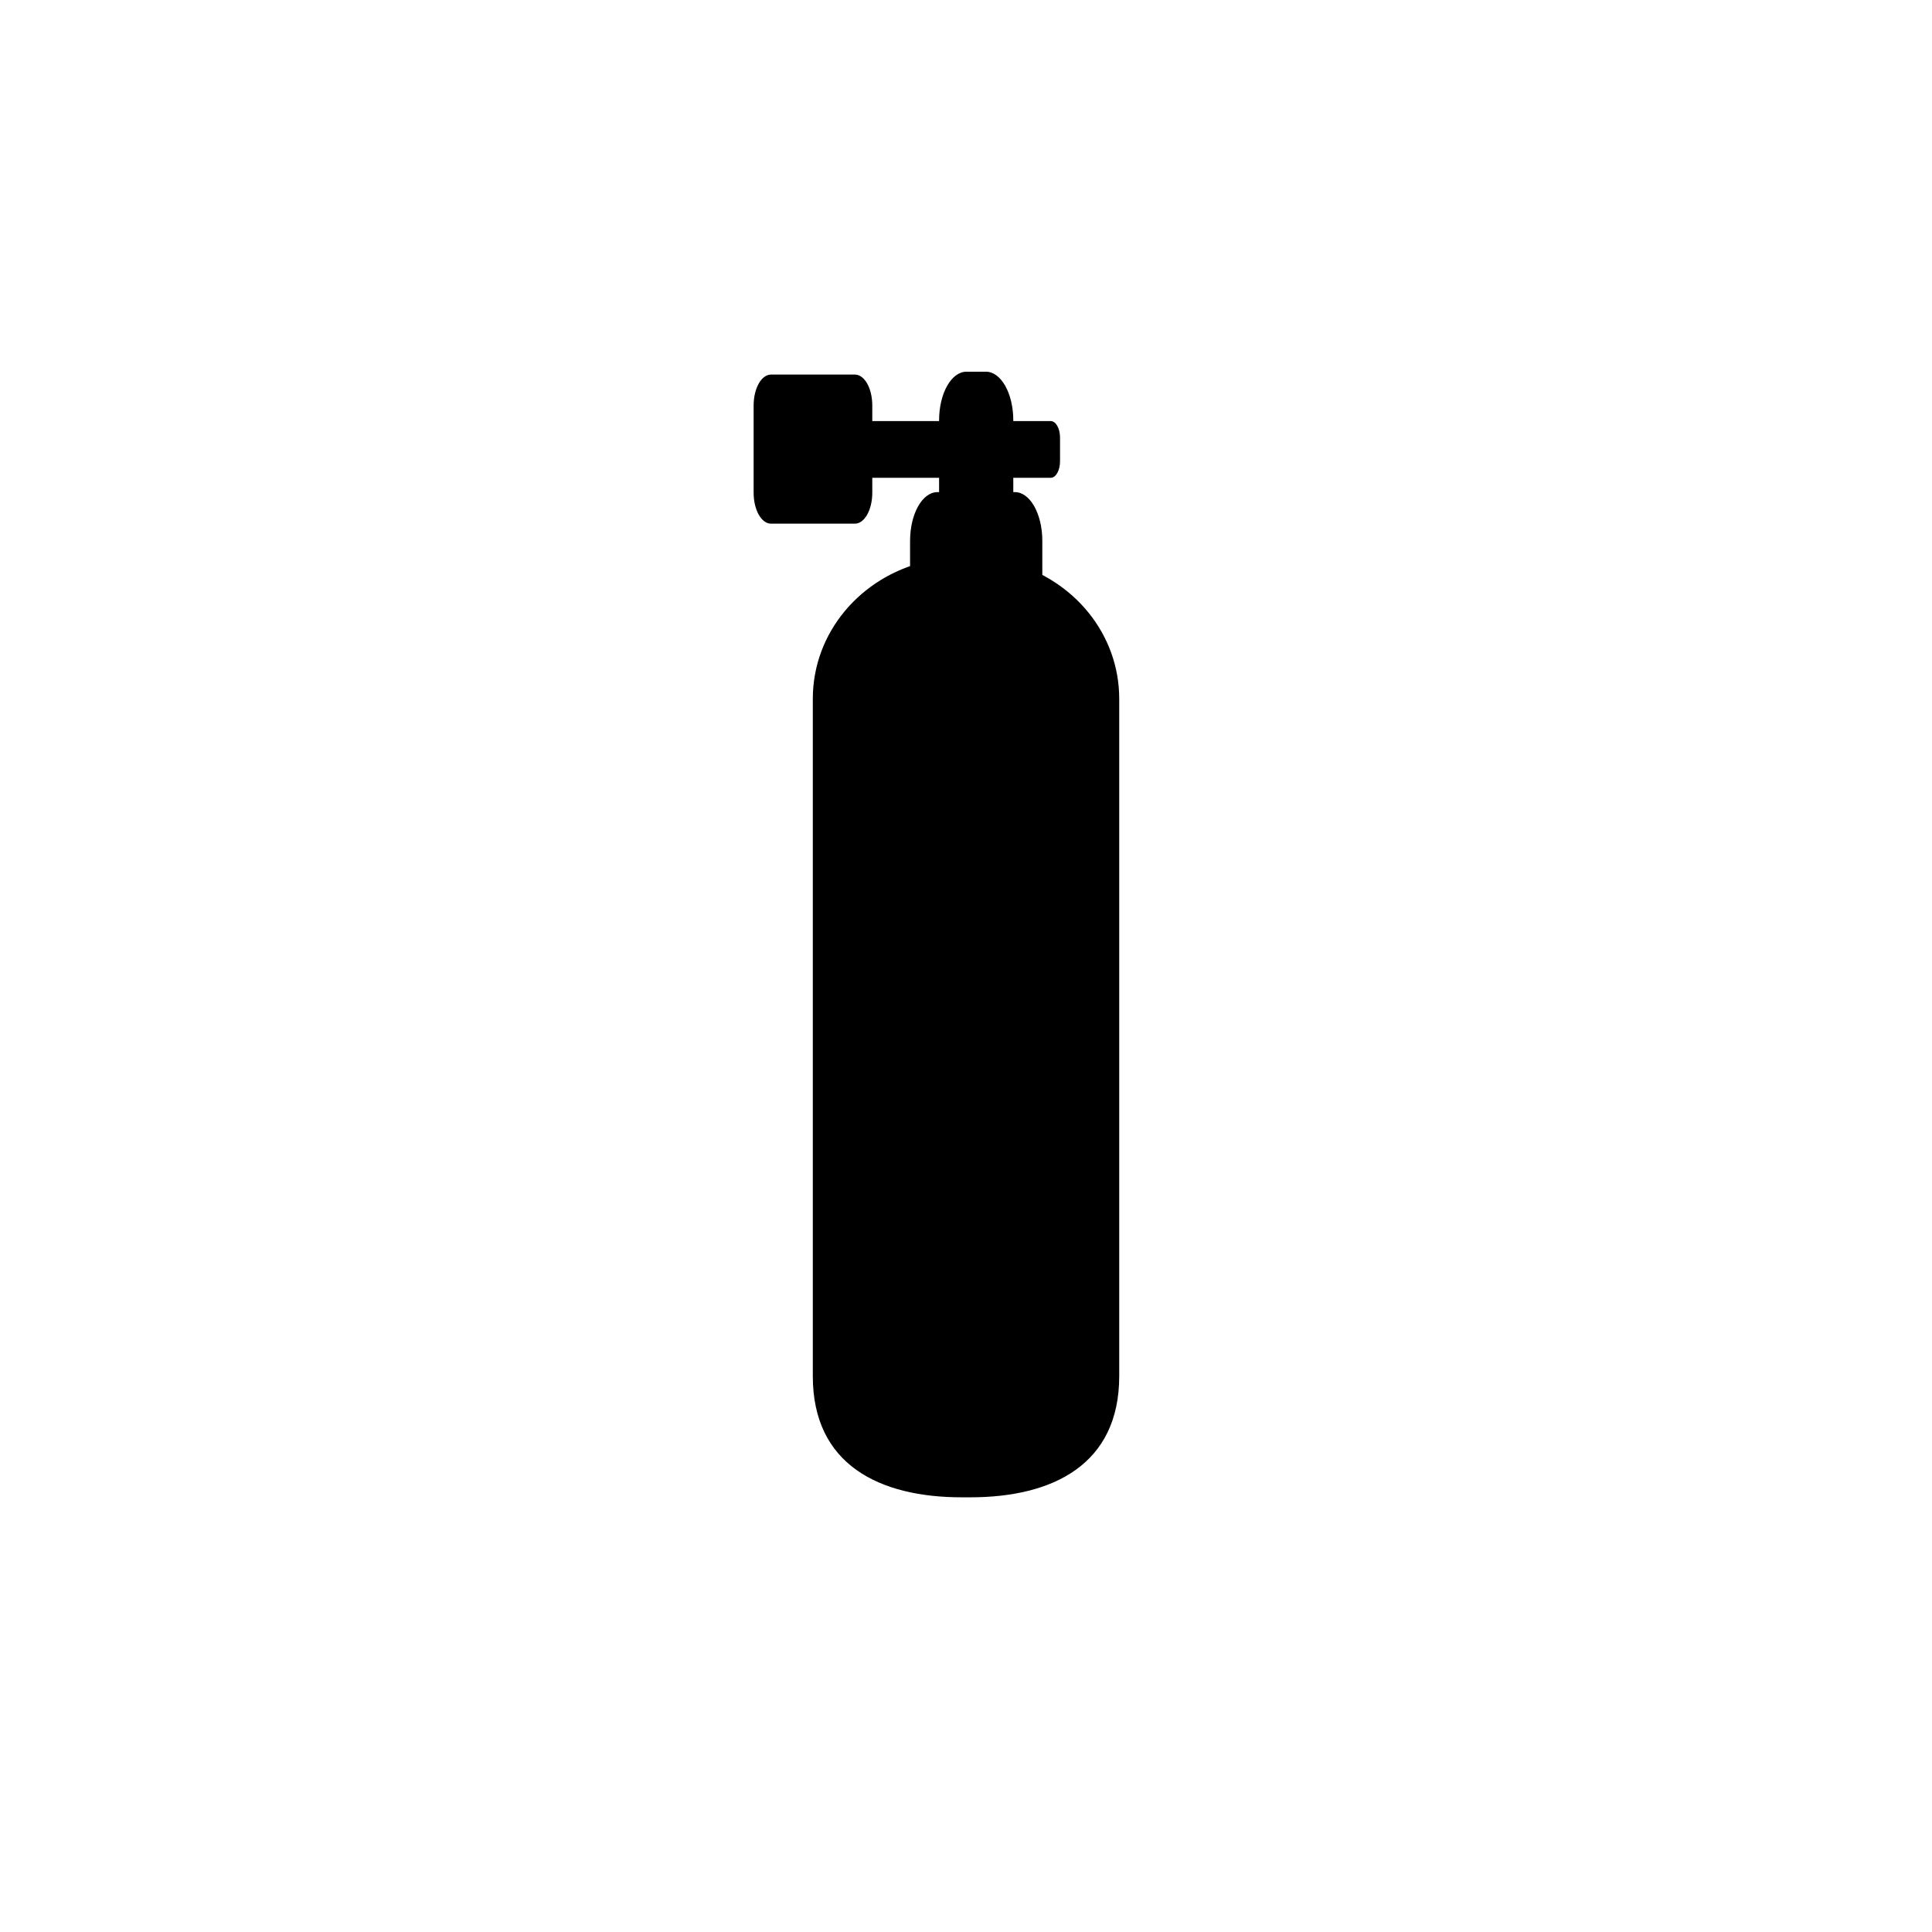
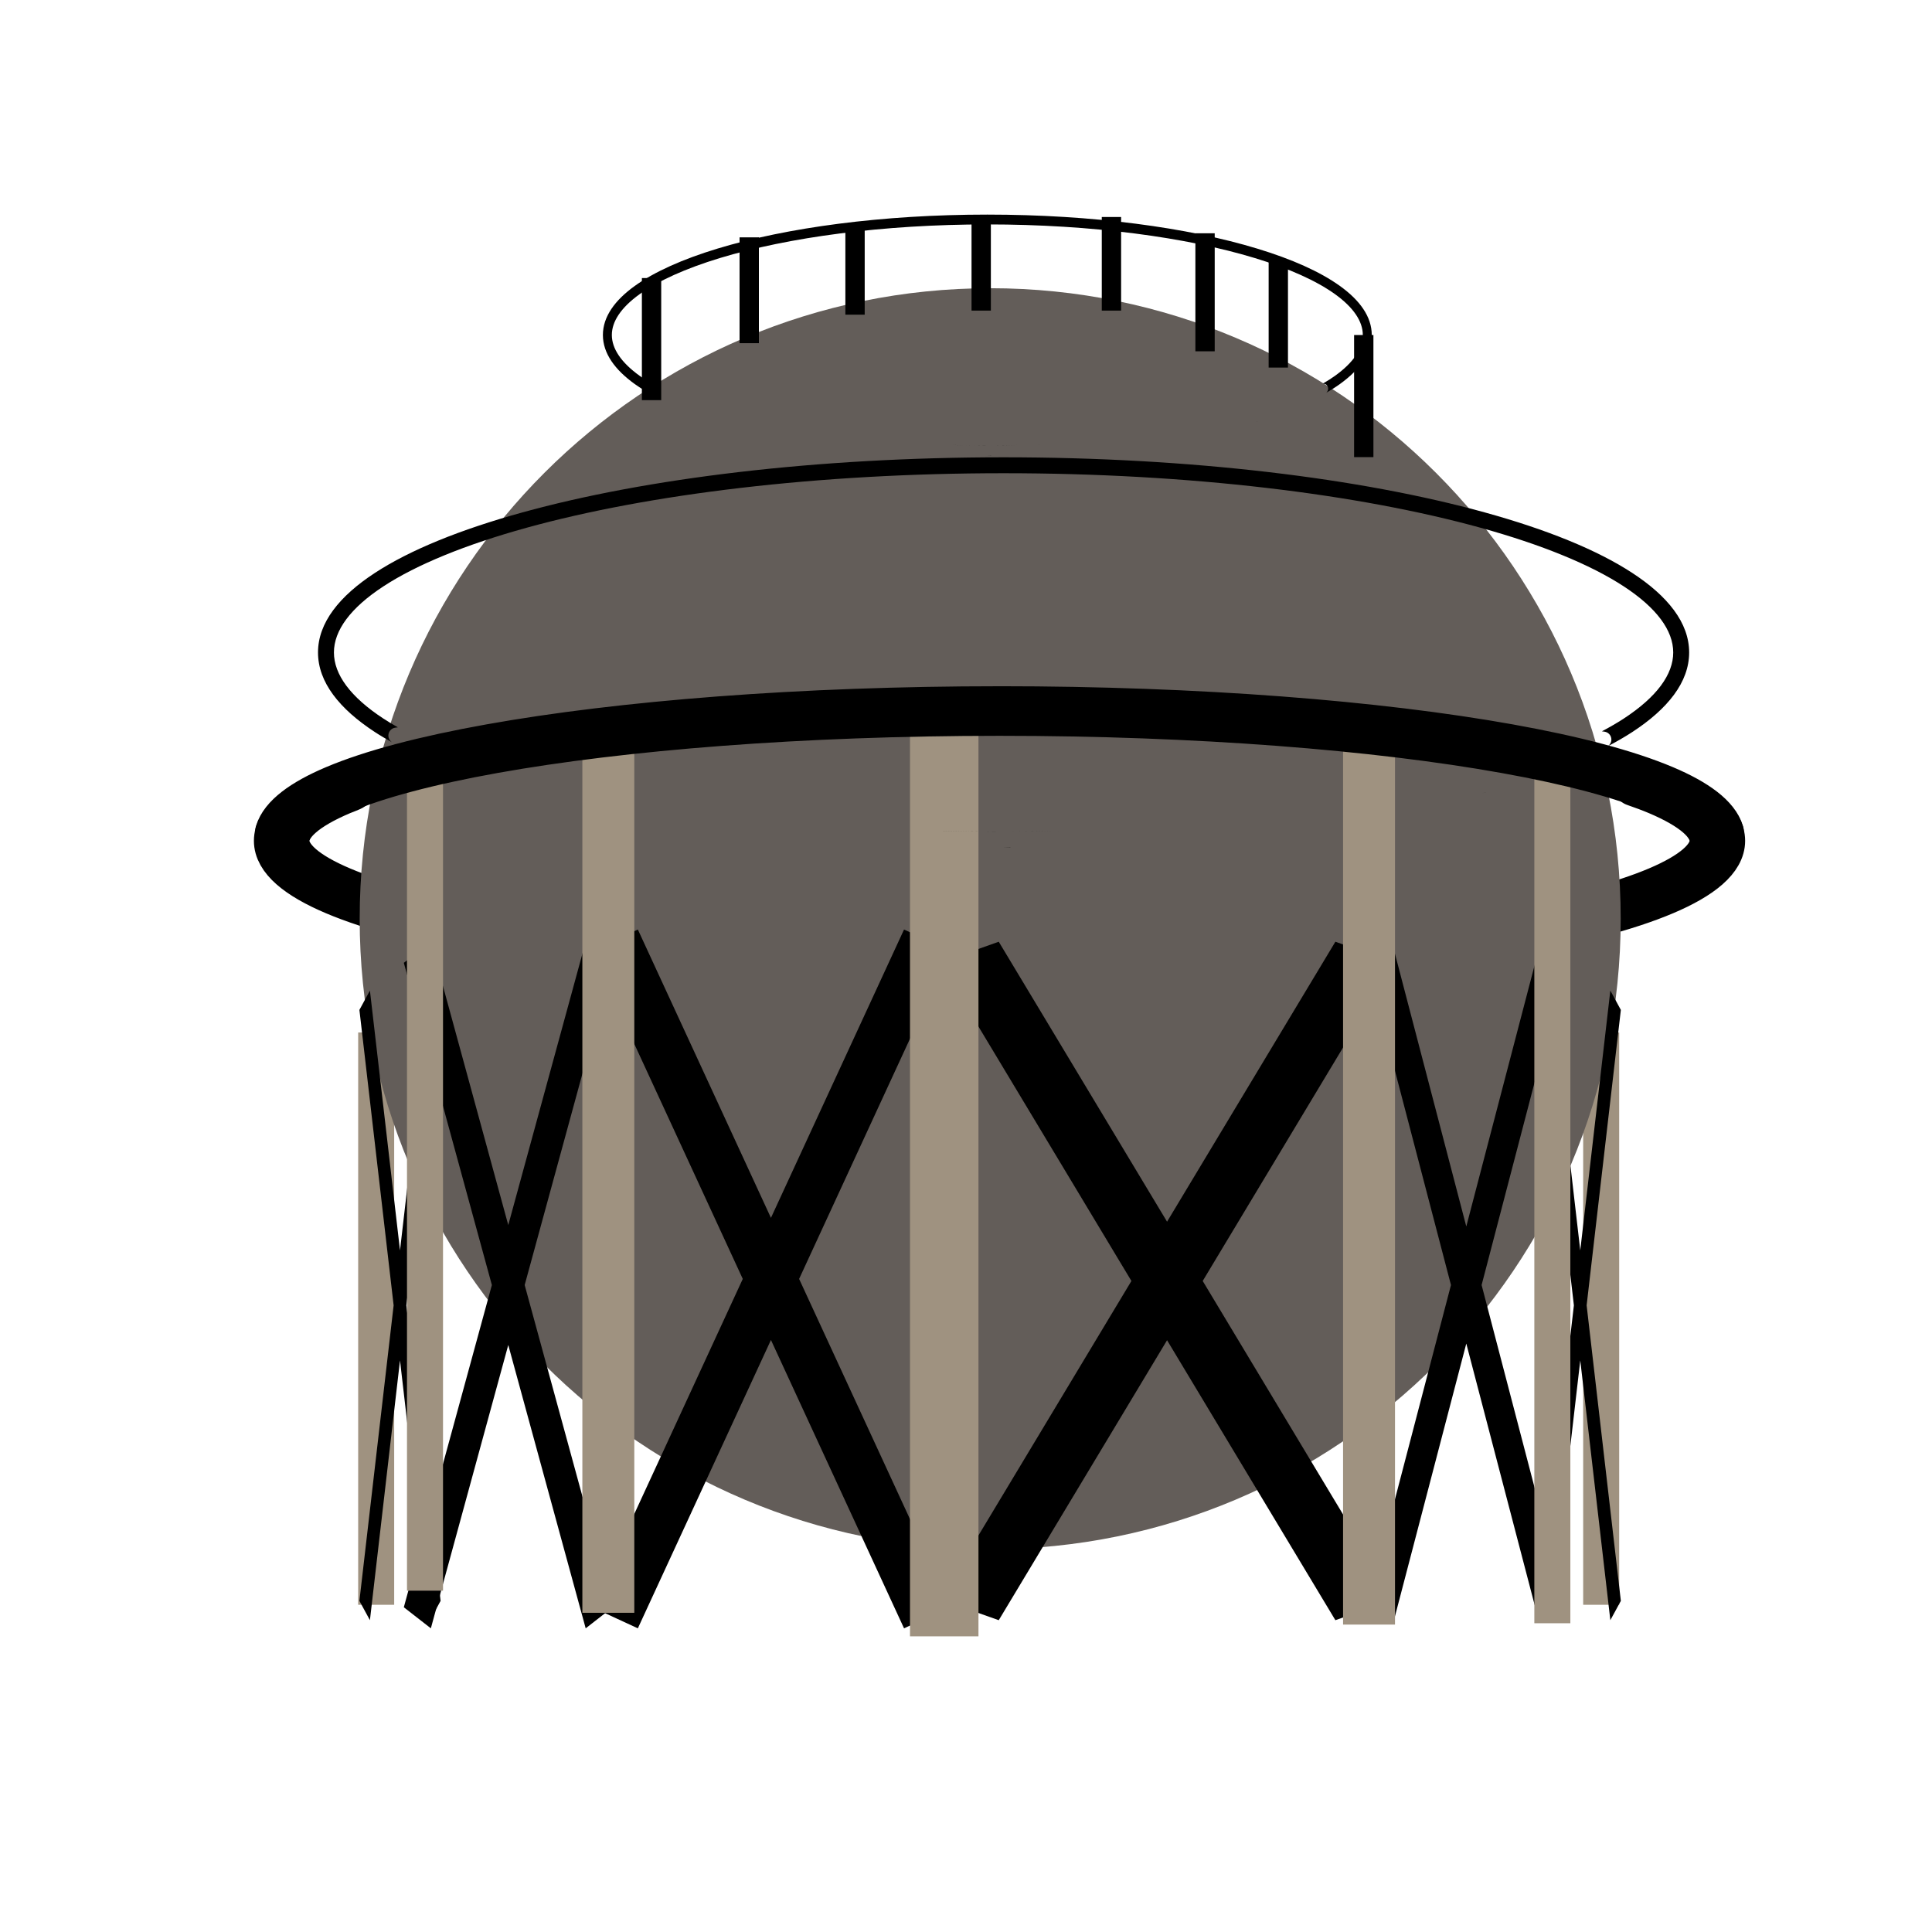
<svg xmlns="http://www.w3.org/2000/svg" version="1.1" id="svg5511" viewBox="0 0 100 100" height="100" width="100">
  <defs id="defs5513" />
  <g id="layer1" transform="translate(0,-952.3622)">
-     <path style="color:#000000;display:inline;overflow:visible;visibility:visible;opacity:1;fill:#000000;fill-opacity:1;fill-rule:nonzero;stroke:none;stroke-width:4;stroke-linecap:round;stroke-linejoin:round;stroke-miterlimit:4;stroke-dasharray:none;stroke-dashoffset:0;stroke-opacity:1;marker:none;enable-background:accumulate" d="m 50.026,971.601 c -0.786,0 -1.419,1.123 -1.419,2.521 l 0,0.036 -3.458,0 0,-0.808 c 0,-0.887 -0.401,-1.6 -0.9,-1.6 l -4.341,0 c -0.498,0 -0.9,0.714 -0.9,1.6 l 0,4.517 c 0,0.887 0.401,1.6 0.9,1.6 l 4.341,0 c 0.498,0 0.9,-0.714 0.9,-1.6 l 0,-0.775 3.458,0 0,0.742 -0.083,0 c -0.786,0 -1.419,1.126 -1.419,2.524 l 0,9.1 c 2.023,18.799 5.906,15.234 6.845,0.145 l 0,-9.245 c 0,-1.398 -0.633,-2.524 -1.419,-2.524 l -0.083,0 0,-0.742 1.939,0 c 0.266,0 0.48,-0.381 0.48,-0.855 l 0,-1.224 c 0,-0.474 -0.214,-0.855 -0.48,-0.855 l -1.939,0 0,-0.036 c 0,-1.398 -0.633,-2.521 -1.419,-2.521 z" id="path6248" />
-     <path id="path7428" d="m 47.867,981.44 c -3.338,0.806 -5.796,3.664 -5.796,7.096 l 0,0.935 0,29.324 0,4.795 c 0,4.579 3.439,6.273 7.711,6.273 l 0.438,0 c 4.272,0 7.711,-1.694 7.711,-6.273 l 0,-4.795 0,-29.324 0,-0.935 c 0,-3.356 -2.352,-6.165 -5.578,-7.042 0,0 -2.068,3.625 -4.485,-0.053 z" style="color:#000000;display:inline;overflow:visible;visibility:visible;opacity:1;fill:#000000;fill-opacity:1;fill-rule:nonzero;stroke:none;stroke-width:4;stroke-linecap:round;stroke-linejoin:round;stroke-miterlimit:4;stroke-dasharray:none;stroke-dashoffset:0;stroke-opacity:1;marker:none;enable-background:accumulate" />
+     <path id="path16213" d="m 51.734,1002.823 c -10.293,0 -19.61,-0.746 -26.389,-1.961 -3.389,-0.607 -6.145,-1.33 -8.086,-2.152 -1.941,-0.822 -3.117,-1.77 -3.117,-2.828 0,-1.058 1.176,-2.007 3.117,-2.829 0.3,-0.127 0.627,-0.25 0.966,-0.373 0.103,0.667 0.451,0.474 -0.488,0.847 -1.819,0.771 -2.721,1.574 -2.721,2.355 0,0.781 0.902,1.584 2.721,2.354 1.819,0.771 4.506,1.483 7.841,2.08 6.669,1.195 15.929,1.94 26.157,1.94 10.228,0 19.488,-0.745 26.157,-1.94 3.334,-0.598 6.022,-1.309 7.841,-2.08 1.819,-0.771 2.721,-1.574 2.721,-2.354 0,-0.781 -0.902,-1.584 -2.721,-2.355 -0.36,-0.152 -0.763,-0.302 -1.189,-0.449 l 0.143,-0.013 c 0.419,-0.039 0.516,-0.403 0.142,-0.531 0.495,0.169 0.961,0.341 1.382,0.519 1.941,0.822 3.117,1.771 3.117,2.829 0,1.058 -1.176,2.006 -3.117,2.828 -1.941,0.822 -4.695,1.545 -8.085,2.152 -6.779,1.215 -16.097,1.961 -26.39,1.961 z m 33.093,-10.289 c -0.208,-0.071 -0.439,-0.138 -0.659,-0.207 0.22,0.069 0.451,0.136 0.659,0.207 z m -66.603,0.146 c 0.053,-0.064 -0.488,0.847 0,0 z m 64.806,-0.689 c -0.2,-0.055 -0.402,-0.109 -0.609,-0.163 0.208,0.054 0.409,0.108 0.609,0.163 z" style="color:#000000;font-style:normal;font-variant:normal;font-weight:normal;font-stretch:normal;font-size:medium;line-height:normal;font-family:sans-serif;text-indent:0;text-align:start;text-decoration:none;text-decoration-line:none;text-decoration-style:solid;text-decoration-color:#000000;letter-spacing:normal;word-spacing:normal;text-transform:none;direction:ltr;block-progression:tb;writing-mode:lr-tb;baseline-shift:baseline;text-anchor:start;white-space:normal;clip-rule:nonzero;display:inline;overflow:visible;visibility:visible;opacity:1;isolation:auto;mix-blend-mode:normal;color-interpolation:sRGB;color-interpolation-filters:linearRGB;solid-color:#000000;solid-opacity:1;fill:#000000;fill-opacity:1;fill-rule:nonzero;stroke:#000000;stroke-width:2;stroke-linecap:round;stroke-linejoin:round;stroke-miterlimit:4;stroke-dasharray:none;stroke-dashoffset:0;stroke-opacity:1;marker:none;color-rendering:auto;image-rendering:auto;shape-rendering:auto;text-rendering:auto;enable-background:accumulate" />
+     <rect y="1005.803" x="18.539" height="29.623" width="1.864" id="rect16052" style="color:#000000;display:inline;overflow:visible;visibility:visible;opacity:1;fill:#9f9280;fill-opacity:1;fill-rule:nonzero;stroke:none;stroke-width:1;stroke-linecap:round;stroke-linejoin:round;stroke-miterlimit:4;stroke-dasharray:none;stroke-dashoffset:0;stroke-opacity:1;marker:none;enable-background:accumulate" />
+     <rect style="color:#000000;display:inline;overflow:visible;visibility:visible;opacity:1;fill:#9f9280;fill-opacity:1;fill-rule:nonzero;stroke:none;stroke-width:1;stroke-linecap:round;stroke-linejoin:round;stroke-miterlimit:4;stroke-dasharray:none;stroke-dashoffset:0;stroke-opacity:1;marker:none;enable-background:accumulate" id="rect16149" width="1.864" height="29.623" x="-83.809" y="1005.803" transform="scale(-1,1)" />
+     <circle style="color:#000000;display:inline;overflow:visible;visibility:visible;opacity:1;fill:#635d59;fill-opacity:1;fill-rule:nonzero;stroke:none;stroke-width:1;stroke-linecap:round;stroke-linejoin:round;stroke-miterlimit:4;stroke-dasharray:none;stroke-dashoffset:0;stroke-opacity:1;marker:none;enable-background:accumulate" id="path15971" cx="51.252" cy="999.915" r="32.635" />
+     <path id="path16203" d="m 69.119,1001.106 3.04,1.079 -9.907,16.48 9.907,16.481 -3.04,1.077 -8.712,-14.491 -8.712,14.491 -3.04,-1.077 9.907,-16.481 -9.907,-16.48 3.04,-1.079 8.712,14.491 8.712,-14.491 z" style="color:#000000;display:inline;overflow:visible;visibility:visible;opacity:1;fill:#000000;fill-opacity:1;fill-rule:nonzero;stroke:none;stroke-width:1;stroke-linecap:round;stroke-linejoin:round;stroke-miterlimit:4;stroke-dasharray:none;stroke-dashoffset:0;stroke-opacity:1;marker:none;enable-background:accumulate" />
+     <path style="color:#000000;display:inline;overflow:visible;visibility:visible;opacity:1;fill:#000000;fill-opacity:1;fill-rule:nonzero;stroke:none;stroke-width:1;stroke-linecap:round;stroke-linejoin:round;stroke-miterlimit:4;stroke-dasharray:none;stroke-dashoffset:0;stroke-opacity:1;marker:none;enable-background:accumulate" d="m 33.015,1000.474 -2.404,1.111 7.835,16.974 -7.835,16.975 2.404,1.11 6.889,-14.925 6.889,14.925 2.404,-1.11 -7.835,-16.975 7.835,-16.974 -2.404,-1.111 -6.889,14.925 -6.889,-14.925 z" id="rect16197" />
+     <rect style="color:#000000;display:inline;overflow:visible;visibility:visible;opacity:1;fill:#9f9280;fill-opacity:1;fill-rule:nonzero;stroke:none;stroke-width:1;stroke-linecap:round;stroke-linejoin:round;stroke-miterlimit:4;stroke-dasharray:none;stroke-dashoffset:0;stroke-opacity:1;marker:none;enable-background:accumulate" id="rect16046" width="3.544" height="47.864" x="47.101" y="989.195" />
+     <path cx="-62.976" cy="989.258" rx="42.538" ry="11.752" id="path16080" style="color:#000000;display:inline;overflow:visible;visibility:visible;opacity:1;fill:none;fill-opacity:1;fill-rule:nonzero;stroke:#ff0000;stroke-width:1;stroke-linecap:round;stroke-linejoin:round;stroke-miterlimit:4;stroke-dasharray:none;stroke-dashoffset:0;stroke-opacity:1;marker:none;enable-background:accumulate" />
+     <path cx="-62.976" cy="989.258" rx="42.538" ry="11.752" id="path16082" style="color:#000000;display:inline;overflow:visible;visibility:visible;opacity:1;fill:none;fill-opacity:1;fill-rule:nonzero;stroke:#f33bce;stroke-width:1;stroke-linecap:round;stroke-linejoin:round;stroke-miterlimit:4;stroke-dasharray:none;stroke-dashoffset:0;stroke-opacity:1;marker:none;enable-background:accumulate" />
+     <path cx="-62.976" cy="989.258" rx="42.538" ry="11.752" id="path16084" style="color:#000000;display:inline;overflow:visible;visibility:visible;opacity:1;fill:none;fill-opacity:1;fill-rule:nonzero;stroke:#ff0000;stroke-width:1;stroke-linecap:round;stroke-linejoin:round;stroke-miterlimit:4;stroke-dasharray:none;stroke-dashoffset:0;stroke-opacity:1;marker:none;enable-background:accumulate" />
+     <path id="path16093" d="m 51.945,976.032 c -9.716,0 -18.511,1.086 -24.91,2.854 -3.199,0.884 -5.801,1.935 -7.633,3.132 -1.832,1.197 -2.942,2.577 -2.942,4.116 0,1.54 1.11,2.921 2.942,4.118 0.283,0.185 0.592,0.365 0.911,0.543 a 0.412,0.412 0 0 1 0.145,-0.768 l 0.134,-0.018 c -0.26,-0.148 -0.508,-0.297 -0.739,-0.448 -1.717,-1.122 -2.569,-2.291 -2.569,-3.427 0,-1.136 0.851,-2.305 2.569,-3.427 1.717,-1.122 4.254,-2.158 7.401,-3.028 6.295,-1.739 15.036,-2.823 24.691,-2.823 9.655,0 18.396,1.084 24.691,2.823 3.148,0.87 5.684,1.906 7.401,3.028 1.717,1.122 2.569,2.291 2.569,3.427 0,1.136 -0.851,2.305 -2.569,3.427 -0.34,0.222 -0.72,0.439 -1.122,0.654 l 0.135,0.019 a 0.412,0.412 0 0 1 0.134,0.773 c 0.467,-0.245 0.907,-0.496 1.304,-0.755 1.832,-1.197 2.942,-2.578 2.942,-4.118 0,-1.54 -1.11,-2.919 -2.942,-4.116 -1.832,-1.197 -4.432,-2.248 -7.632,-3.132 -6.399,-1.768 -15.195,-2.854 -24.911,-2.854 z m 31.239,14.975 c -0.196,0.103 -0.414,0.201 -0.622,0.301 0.208,-0.1 0.426,-0.198 0.622,-0.301 z m -62.871,-0.213 c 0.288,0.161 0.604,0.315 0.921,0.47 -0.316,-0.155 -0.632,-0.309 -0.921,-0.47 z m 61.175,1.003 c -0.188,0.08 -0.379,0.158 -0.575,0.237 0.197,-0.078 0.386,-0.157 0.575,-0.237 z m -59.006,0.035 c 0.095,0.04 0.179,0.082 0.275,0.121 -0.096,-0.039 -0.181,-0.081 -0.275,-0.121 z m 2.168,0.82 c 0.089,0.03 0.182,0.059 0.272,0.089 -0.09,-0.03 -0.183,-0.058 -0.272,-0.089 z m 52.293,0.705 c -0.073,0.021 -0.149,0.039 -0.222,0.06 0.043,-0.012 0.092,-0.022 0.135,-0.034 0.03,-0.008 0.057,-0.017 0.087,-0.026 z m -8.15,1.693 c -0.044,0.008 -0.088,0.012 -0.132,0.019 0.044,-0.008 0.088,-0.012 0.132,-0.019 z m -10.588,0.198 c -0.752,0.038 -1.509,0.071 -2.277,0.095 0.766,-0.026 1.525,-0.055 2.277,-0.095 z m -12.134,0.016 c 0.523,0.026 1.047,0.047 1.577,0.066 -0.531,-0.018 -1.054,-0.041 -1.577,-0.066 z m 2.746,0.103 c 0.895,0.023 1.797,0.04 2.707,0.044 0.097,3.3e-4 0.193,0 0.29,0 -1.011,0 -2.008,-0.017 -2.997,-0.042 z m 6.06,0 c -0.853,0.02 -1.712,0.033 -2.581,0.035 0.867,0 1.727,-0.015 2.581,-0.035 z m -16.75,0.085 c 0.105,0.012 0.212,0.023 0.317,0.035 -0.106,-0.012 -0.212,-0.023 -0.317,-0.035 z m 24.572,0.314 c -0.215,0.019 -0.43,0.037 -0.646,0.054 0.216,-0.018 0.431,-0.035 0.646,-0.054 z m -21.473,0 c 0.123,0.011 0.242,0.023 0.366,0.034 -0.123,-0.011 -0.243,-0.023 -0.366,-0.034 z m 18.025,0.25 c -0.091,0.008 -0.181,0.012 -0.272,0.017 0.092,-0.008 0.181,-0.012 0.272,-0.017 z m -14.529,0.008 c 0.135,0.008 0.273,0.014 0.409,0.021 -0.136,-0.008 -0.273,-0.013 -0.409,-0.021 z m 3.3,0.143 c 0.172,0.008 0.342,0.011 0.515,0.017 -0.173,-0.008 -0.343,-0.011 -0.515,-0.017 z m 7.741,0 c -0.186,0.008 -0.373,0.01 -0.559,0.015 0.186,-0.008 0.373,-0.009 0.559,-0.015 z m -3.462,0.056 c -0.162,4.1e-4 -0.324,0 -0.486,0 0.045,8e-5 0.087,0 0.132,0 0.12,0 0.235,-0.008 0.354,-0.008 z" style="color:#000000;font-style:normal;font-variant:normal;font-weight:normal;font-stretch:normal;font-size:medium;line-height:normal;font-family:sans-serif;text-indent:0;text-align:start;text-decoration:none;text-decoration-line:none;text-decoration-style:solid;text-decoration-color:#000000;letter-spacing:normal;word-spacing:normal;text-transform:none;direction:ltr;block-progression:tb;writing-mode:lr-tb;baseline-shift:baseline;text-anchor:start;white-space:normal;clip-rule:nonzero;display:inline;overflow:visible;visibility:visible;opacity:1;isolation:auto;mix-blend-mode:normal;color-interpolation:sRGB;color-interpolation-filters:linearRGB;solid-color:#000000;solid-opacity:1;fill:#000000;fill-opacity:1;fill-rule:nonzero;stroke:none;stroke-width:1;stroke-linecap:round;stroke-linejoin:round;stroke-miterlimit:4;stroke-dasharray:none;stroke-dashoffset:0;stroke-opacity:1;marker:none;color-rendering:auto;image-rendering:auto;shape-rendering:auto;text-rendering:auto;enable-background:accumulate" />
+     <path style="color:#000000;font-style:normal;font-variant:normal;font-weight:normal;font-stretch:normal;font-size:medium;line-height:normal;font-family:sans-serif;text-indent:0;text-align:start;text-decoration:none;text-decoration-line:none;text-decoration-style:solid;text-decoration-color:#000000;letter-spacing:normal;word-spacing:normal;text-transform:none;direction:ltr;block-progression:tb;writing-mode:lr-tb;baseline-shift:baseline;text-anchor:start;white-space:normal;clip-rule:nonzero;display:inline;overflow:visible;visibility:visible;opacity:1;isolation:auto;mix-blend-mode:normal;color-interpolation:sRGB;color-interpolation-filters:linearRGB;solid-color:#000000;solid-opacity:1;fill:#000000;fill-opacity:1;fill-rule:nonzero;stroke:none;stroke-width:1;stroke-linecap:round;stroke-linejoin:round;stroke-miterlimit:4;stroke-dasharray:none;stroke-dashoffset:0;stroke-opacity:1;marker:none;color-rendering:auto;image-rendering:auto;shape-rendering:auto;text-rendering:auto;enable-background:accumulate" d="m 51.103,963.47 c -5.448,0 -10.379,0.67 -13.967,1.76 -1.794,0.545 -3.253,1.194 -4.28,1.932 -1.027,0.738 -1.65,1.589 -1.65,2.539 0,0.95 0.622,1.802 1.65,2.54 0.159,0.114 0.332,0.225 0.511,0.335 a 0.231,0.254 0 0 1 0.081,-0.474 l 0.075,-0.011 c -0.146,-0.091 -0.285,-0.183 -0.414,-0.276 -0.963,-0.692 -1.44,-1.413 -1.44,-2.114 0,-0.701 0.477,-1.422 1.44,-2.114 0.963,-0.692 2.385,-1.331 4.15,-1.868 3.53,-1.073 8.431,-1.741 13.845,-1.741 5.413,0 10.315,0.669 13.845,1.741 1.765,0.536 3.187,1.176 4.15,1.868 0.963,0.692 1.44,1.413 1.44,2.114 0,0.701 -0.477,1.422 -1.44,2.114 -0.191,0.137 -0.404,0.271 -0.629,0.403 l 0.076,0.012 a 0.231,0.254 0 0 1 0.075,0.477 c 0.262,-0.151 0.509,-0.306 0.731,-0.466 1.027,-0.738 1.65,-1.59 1.65,-2.54 0,-0.95 -0.622,-1.801 -1.65,-2.539 -1.027,-0.738 -2.485,-1.387 -4.279,-1.932 -3.588,-1.091 -8.52,-1.76 -13.968,-1.76 z m 17.516,9.237 c -0.11,0.064 -0.232,0.124 -0.349,0.186 0.116,-0.062 0.239,-0.122 0.349,-0.186 z m -35.252,-0.131 c 0.162,0.099 0.339,0.195 0.517,0.29 -0.177,-0.096 -0.354,-0.191 -0.517,-0.29 z m 34.302,0.619 c -0.106,0.05 -0.213,0.098 -0.322,0.146 0.11,-0.048 0.216,-0.097 0.322,-0.146 z m -33.085,0.022 c 0.053,0.025 0.1,0.05 0.154,0.074 -0.054,-0.024 -0.102,-0.05 -0.154,-0.074 z m 1.215,0.506 c 0.05,0.019 0.102,0.036 0.153,0.055 -0.051,-0.018 -0.103,-0.036 -0.153,-0.055 z m 29.322,0.435 c -0.041,0.013 -0.083,0.024 -0.125,0.037 0.024,-0.007 0.052,-0.013 0.076,-0.021 0.017,-0.005 0.032,-0.011 0.049,-0.016 z m -4.57,1.044 c -0.025,0.005 -0.049,0.007 -0.074,0.012 0.025,-0.005 0.049,-0.007 0.074,-0.012 z m -5.937,0.122 c -0.422,0.023 -0.846,0.044 -1.277,0.059 0.429,-0.016 0.855,-0.034 1.277,-0.059 z m -6.804,0.01 c 0.293,0.016 0.587,0.029 0.884,0.041 -0.298,-0.011 -0.591,-0.025 -0.884,-0.041 z m 1.54,0.064 c 0.502,0.014 1.007,0.025 1.518,0.027 0.055,2.1e-4 0.108,0 0.163,0 -0.567,0 -1.126,-0.011 -1.68,-0.026 z m 3.398,0 c -0.478,0.012 -0.96,0.02 -1.447,0.022 0.486,0 0.969,-0.009 1.447,-0.022 z m -9.392,0.053 c 0.059,0.007 0.119,0.014 0.178,0.022 -0.059,-0.007 -0.119,-0.014 -0.178,-0.022 z m 13.778,0.194 c -0.12,0.012 -0.241,0.023 -0.362,0.034 0.121,-0.011 0.242,-0.022 0.362,-0.034 z m -12.04,0 c 0.069,0.007 0.136,0.014 0.205,0.021 -0.069,-0.007 -0.136,-0.014 -0.205,-0.021 z m 10.107,0.154 c -0.051,0.005 -0.101,0.007 -0.153,0.011 0.051,-0.005 0.101,-0.007 0.153,-0.011 z m -8.147,0.005 c 0.076,0.005 0.153,0.009 0.229,0.013 -0.076,-0.005 -0.153,-0.008 -0.229,-0.013 z m 1.85,0.088 c 0.097,0.005 0.192,0.007 0.289,0.01 -0.097,-0.005 -0.192,-0.007 -0.289,-0.01 z m 4.341,0 c -0.104,0.005 -0.209,0.006 -0.313,0.009 0.105,-0.005 0.209,-0.005 0.313,-0.009 z m -1.941,0.035 c -0.091,2.6e-4 -0.181,0 -0.273,0 0.025,5e-5 0.049,0 0.074,0 0.067,0 0.132,-0.005 0.199,-0.005 z" id="path16095" />
+     <path style="color:#000000;display:inline;overflow:visible;visibility:visible;opacity:1;fill:#000000;fill-opacity:1;fill-rule:nonzero;stroke:none;stroke-width:1;stroke-linecap:round;stroke-linejoin:round;stroke-miterlimit:4;stroke-dasharray:none;stroke-dashoffset:0;stroke-opacity:1;marker:none;enable-background:accumulate" d="m 19.147,1003.634 -0.544,1.001 1.771,15.293 -1.771,15.295 0.544,1 1.557,-13.448 1.557,13.448 0.544,-1 -1.771,-15.295 1.771,-15.293 -0.544,-1.001 -1.557,13.448 -1.557,-13.448 z" id="path16209" />
+     <path id="path16211" d="m 22.301,1001.106 -1.399,1.092 4.557,16.677 -4.557,16.679 1.399,1.09 4.007,-14.665 4.007,14.665 1.399,-1.09 -4.557,-16.679 4.557,-16.677 -1.399,-1.092 -4.007,14.665 -4.007,-14.665 z" style="color:#000000;display:inline;overflow:visible;visibility:visible;opacity:1;fill:#000000;fill-opacity:1;fill-rule:nonzero;stroke:none;stroke-width:1;stroke-linecap:round;stroke-linejoin:round;stroke-miterlimit:4;stroke-dasharray:none;stroke-dashoffset:0;stroke-opacity:1;marker:none;enable-background:accumulate" />
+     <rect y="989.378" x="30.143" height="46.462" width="2.688" id="rect16048" style="color:#000000;display:inline;overflow:visible;visibility:visible;opacity:1;fill:#9f9280;fill-opacity:1;fill-rule:nonzero;stroke:none;stroke-width:1;stroke-linecap:round;stroke-linejoin:round;stroke-miterlimit:4;stroke-dasharray:none;stroke-dashoffset:0;stroke-opacity:1;marker:none;enable-background:accumulate" />
+     <rect style="color:#000000;display:inline;overflow:visible;visibility:visible;opacity:1;fill:#9f9280;fill-opacity:1;fill-rule:nonzero;stroke:none;stroke-width:1;stroke-linecap:round;stroke-linejoin:round;stroke-miterlimit:4;stroke-dasharray:none;stroke-dashoffset:0;stroke-opacity:1;marker:none;enable-background:accumulate" id="rect16050" width="1.864" height="43.673" x="21.066" y="991.023" />
+     <path style="color:#000000;display:inline;overflow:visible;visibility:visible;opacity:1;fill:#000000;fill-opacity:1;fill-rule:nonzero;stroke:none;stroke-width:1;stroke-linecap:round;stroke-linejoin:round;stroke-miterlimit:4;stroke-dasharray:none;stroke-dashoffset:0;stroke-opacity:1;marker:none;enable-background:accumulate" d="m 79.639,1001.527 1.306,1.066 -4.257,16.282 4.257,16.283 -1.306,1.064 -3.744,-14.317 -3.744,14.317 -1.306,-1.064 4.257,-16.283 -4.257,-16.282 1.306,-1.066 3.744,14.317 3.744,-14.317 z" id="path16205" />
+     <rect style="color:#000000;display:inline;overflow:visible;visibility:visible;opacity:1;fill:#9f9280;fill-opacity:1;fill-rule:nonzero;stroke:none;stroke-width:1;stroke-linecap:round;stroke-linejoin:round;stroke-miterlimit:4;stroke-dasharray:none;stroke-dashoffset:0;stroke-opacity:1;marker:none;enable-background:accumulate" id="rect16145" width="2.688" height="46.05" x="-72.205" y="990.4" transform="scale(-1,1)" />
+     <path id="path16207" d="m 83.351,1003.634 0.544,1.001 -1.771,15.293 1.771,15.295 -0.544,1 -1.557,-13.448 -1.557,13.448 -0.544,-1 1.771,-15.295 -1.771,-15.293 0.544,-1.001 1.557,13.448 1.557,-13.448 z" style="color:#000000;display:inline;overflow:visible;visibility:visible;opacity:1;fill:#000000;fill-opacity:1;fill-rule:nonzero;stroke:none;stroke-width:1;stroke-linecap:round;stroke-linejoin:round;stroke-miterlimit:4;stroke-dasharray:none;stroke-dashoffset:0;stroke-opacity:1;marker:none;enable-background:accumulate" />
+     <rect y="991.158" x="-81.281" height="45.223" width="1.864" id="rect16147" style="color:#000000;display:inline;overflow:visible;visibility:visible;opacity:1;fill:#9f9280;fill-opacity:1;fill-rule:nonzero;stroke:none;stroke-width:1;stroke-linecap:round;stroke-linejoin:round;stroke-miterlimit:4;stroke-dasharray:none;stroke-dashoffset:0;stroke-opacity:1;marker:none;enable-background:accumulate" transform="scale(-1,1)" />
+     <g id="g16169" transform="matrix(0.8245317,0,0,0.8245317,9.077764,175.5147)">
+       <path id="path16157" d="m 29.891,959.623 0,7.664" style="fill:none;fill-rule:evenodd;stroke:#000000;stroke-width:1.213px;stroke-linecap:butt;stroke-linejoin:miter;stroke-opacity:1" />
+       <path id="path16159" d="m 36.023,957.068 0,6.643" style="fill:none;fill-rule:evenodd;stroke:#000000;stroke-width:1.213px;stroke-linecap:butt;stroke-linejoin:miter;stroke-opacity:1" />
+       <path id="path16161" d="m 42.665,956.557 0,5.365" style="fill:none;fill-rule:evenodd;stroke:#000000;stroke-width:1.213px;stroke-linecap:butt;stroke-linejoin:miter;stroke-opacity:1" />
+       <path id="path16163" d="m 50.585,955.79 0,5.876" style="fill:none;fill-rule:evenodd;stroke:#000000;stroke-width:1.213px;stroke-linecap:butt;stroke-linejoin:miter;stroke-opacity:1" />
+       <path style="fill:none;fill-rule:evenodd;stroke:#000000;stroke-width:1.213px;stroke-linecap:butt;stroke-linejoin:miter;stroke-opacity:1" d="m 58.761,955.79 0,5.876" id="path16165" />
+       <path id="path16167" d="m 64.637,956.812 0,7.409" style="fill:none;fill-rule:evenodd;stroke:#000000;stroke-width:1.213px;stroke-linecap:butt;stroke-linejoin:miter;stroke-opacity:1" />
+     </g>
+     <path id="path16179" d="m 70.588,969.703 0,6.32" style="fill:none;fill-rule:evenodd;stroke:#000000;stroke-width:1px;stroke-linecap:butt;stroke-linejoin:miter;stroke-opacity:1" />
+     <path id="path16181" d="m 66.165,965.911 0,5.477" style="fill:none;fill-rule:evenodd;stroke:#000000;stroke-width:1px;stroke-linecap:butt;stroke-linejoin:miter;stroke-opacity:1" />
+     <path style="color:#000000;font-style:normal;font-variant:normal;font-weight:normal;font-stretch:normal;font-size:medium;line-height:normal;font-family:sans-serif;text-indent:0;text-align:start;text-decoration:none;text-decoration-line:none;text-decoration-style:solid;text-decoration-color:#000000;letter-spacing:normal;word-spacing:normal;text-transform:none;direction:ltr;block-progression:tb;writing-mode:lr-tb;baseline-shift:baseline;text-anchor:start;white-space:normal;clip-rule:nonzero;display:inline;overflow:visible;visibility:visible;opacity:1;isolation:auto;mix-blend-mode:normal;color-interpolation:sRGB;color-interpolation-filters:linearRGB;solid-color:#000000;solid-opacity:1;fill:#000000;fill-opacity:1;fill-rule:nonzero;stroke:#000000;stroke-width:2;stroke-linecap:round;stroke-linejoin:round;stroke-miterlimit:4;stroke-dasharray:none;stroke-dashoffset:0;stroke-opacity:1;marker:none;color-rendering:auto;image-rendering:auto;shape-rendering:auto;text-rendering:auto;enable-background:accumulate" d="m 51.734,988.882 c -10.293,0 -19.609,0.745 -26.388,1.96 -3.389,0.607 -6.146,1.329 -8.087,2.151 -1.681,0.712 -2.784,1.519 -3.05,2.409 l 0.905,0 c 0.265,-0.647 1.129,-1.301 2.623,-1.934 1.819,-0.771 4.507,-1.483 7.841,-2.081 6.669,-1.195 15.929,-1.939 26.156,-1.939 10.228,0 19.487,0.744 26.156,1.939 3.334,0.597 6.022,1.31 7.841,2.081 1.495,0.633 2.36,1.287 2.625,1.934 l 0.902,0 c -0.267,-0.89 -1.369,-1.696 -3.049,-2.408 -1.941,-0.822 -4.696,-1.546 -8.086,-2.153 -6.779,-1.215 -16.097,-1.96 -26.39,-1.96 z" id="path16097" />
  </g>
</svg>
